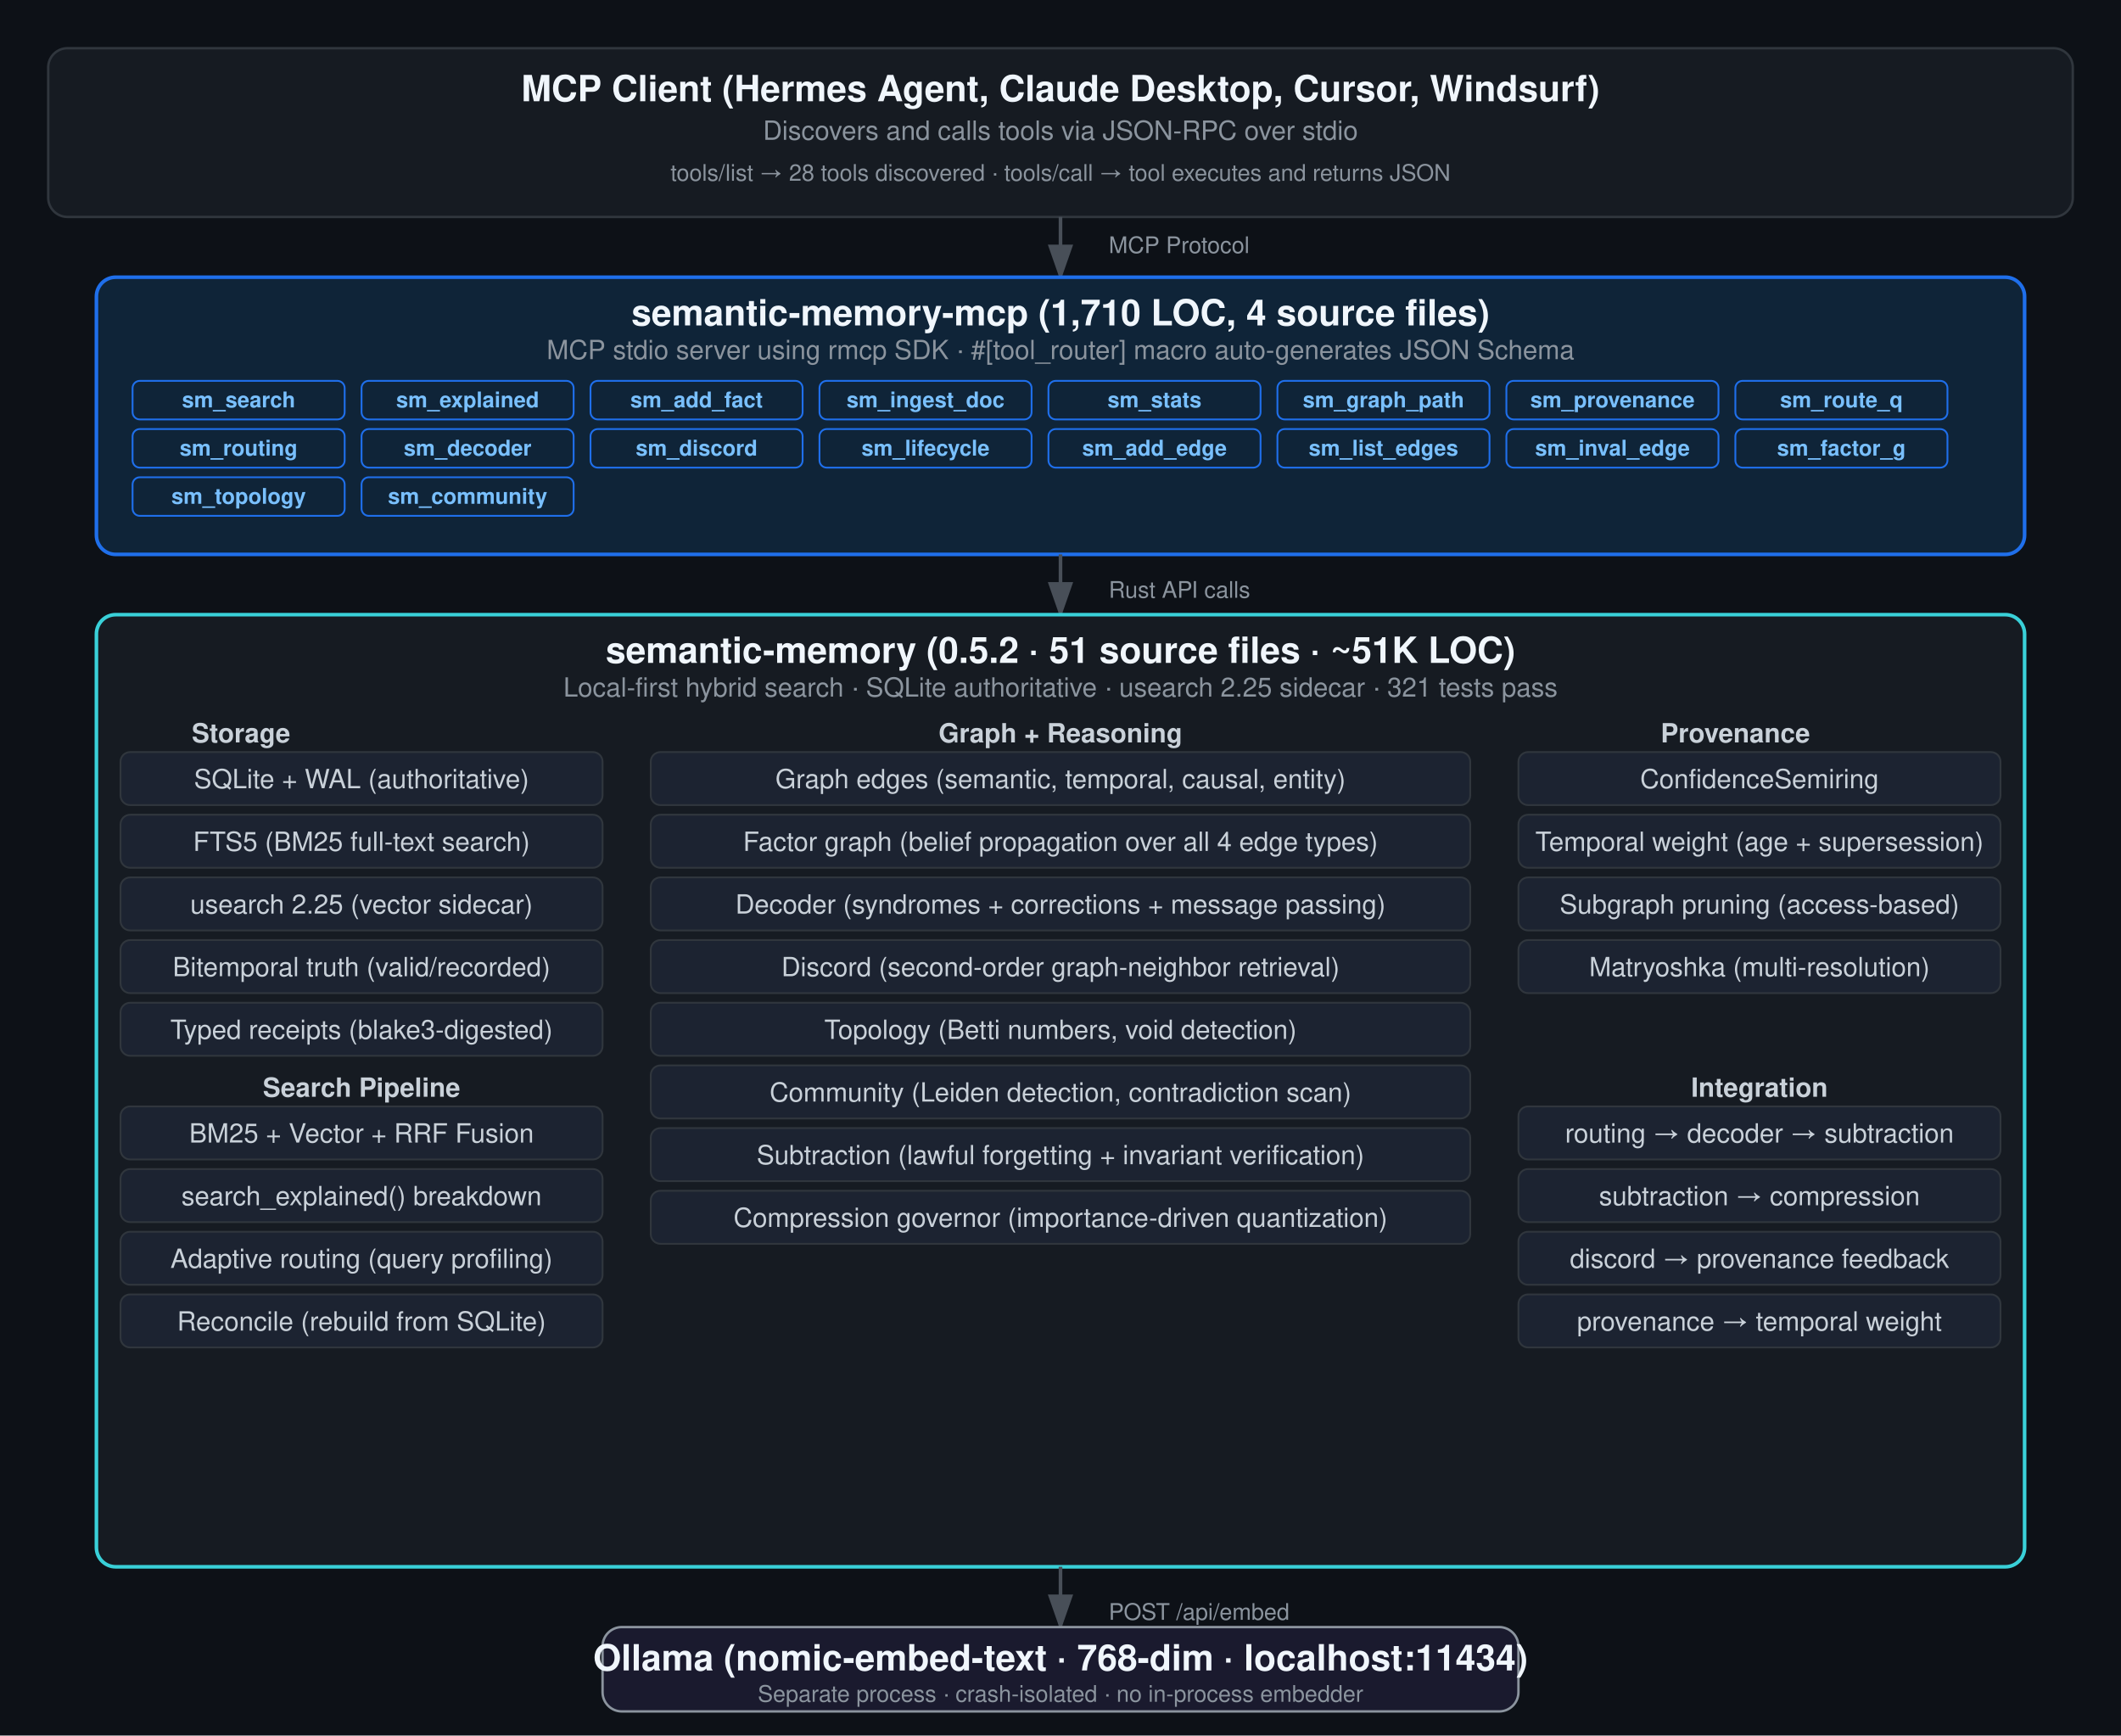
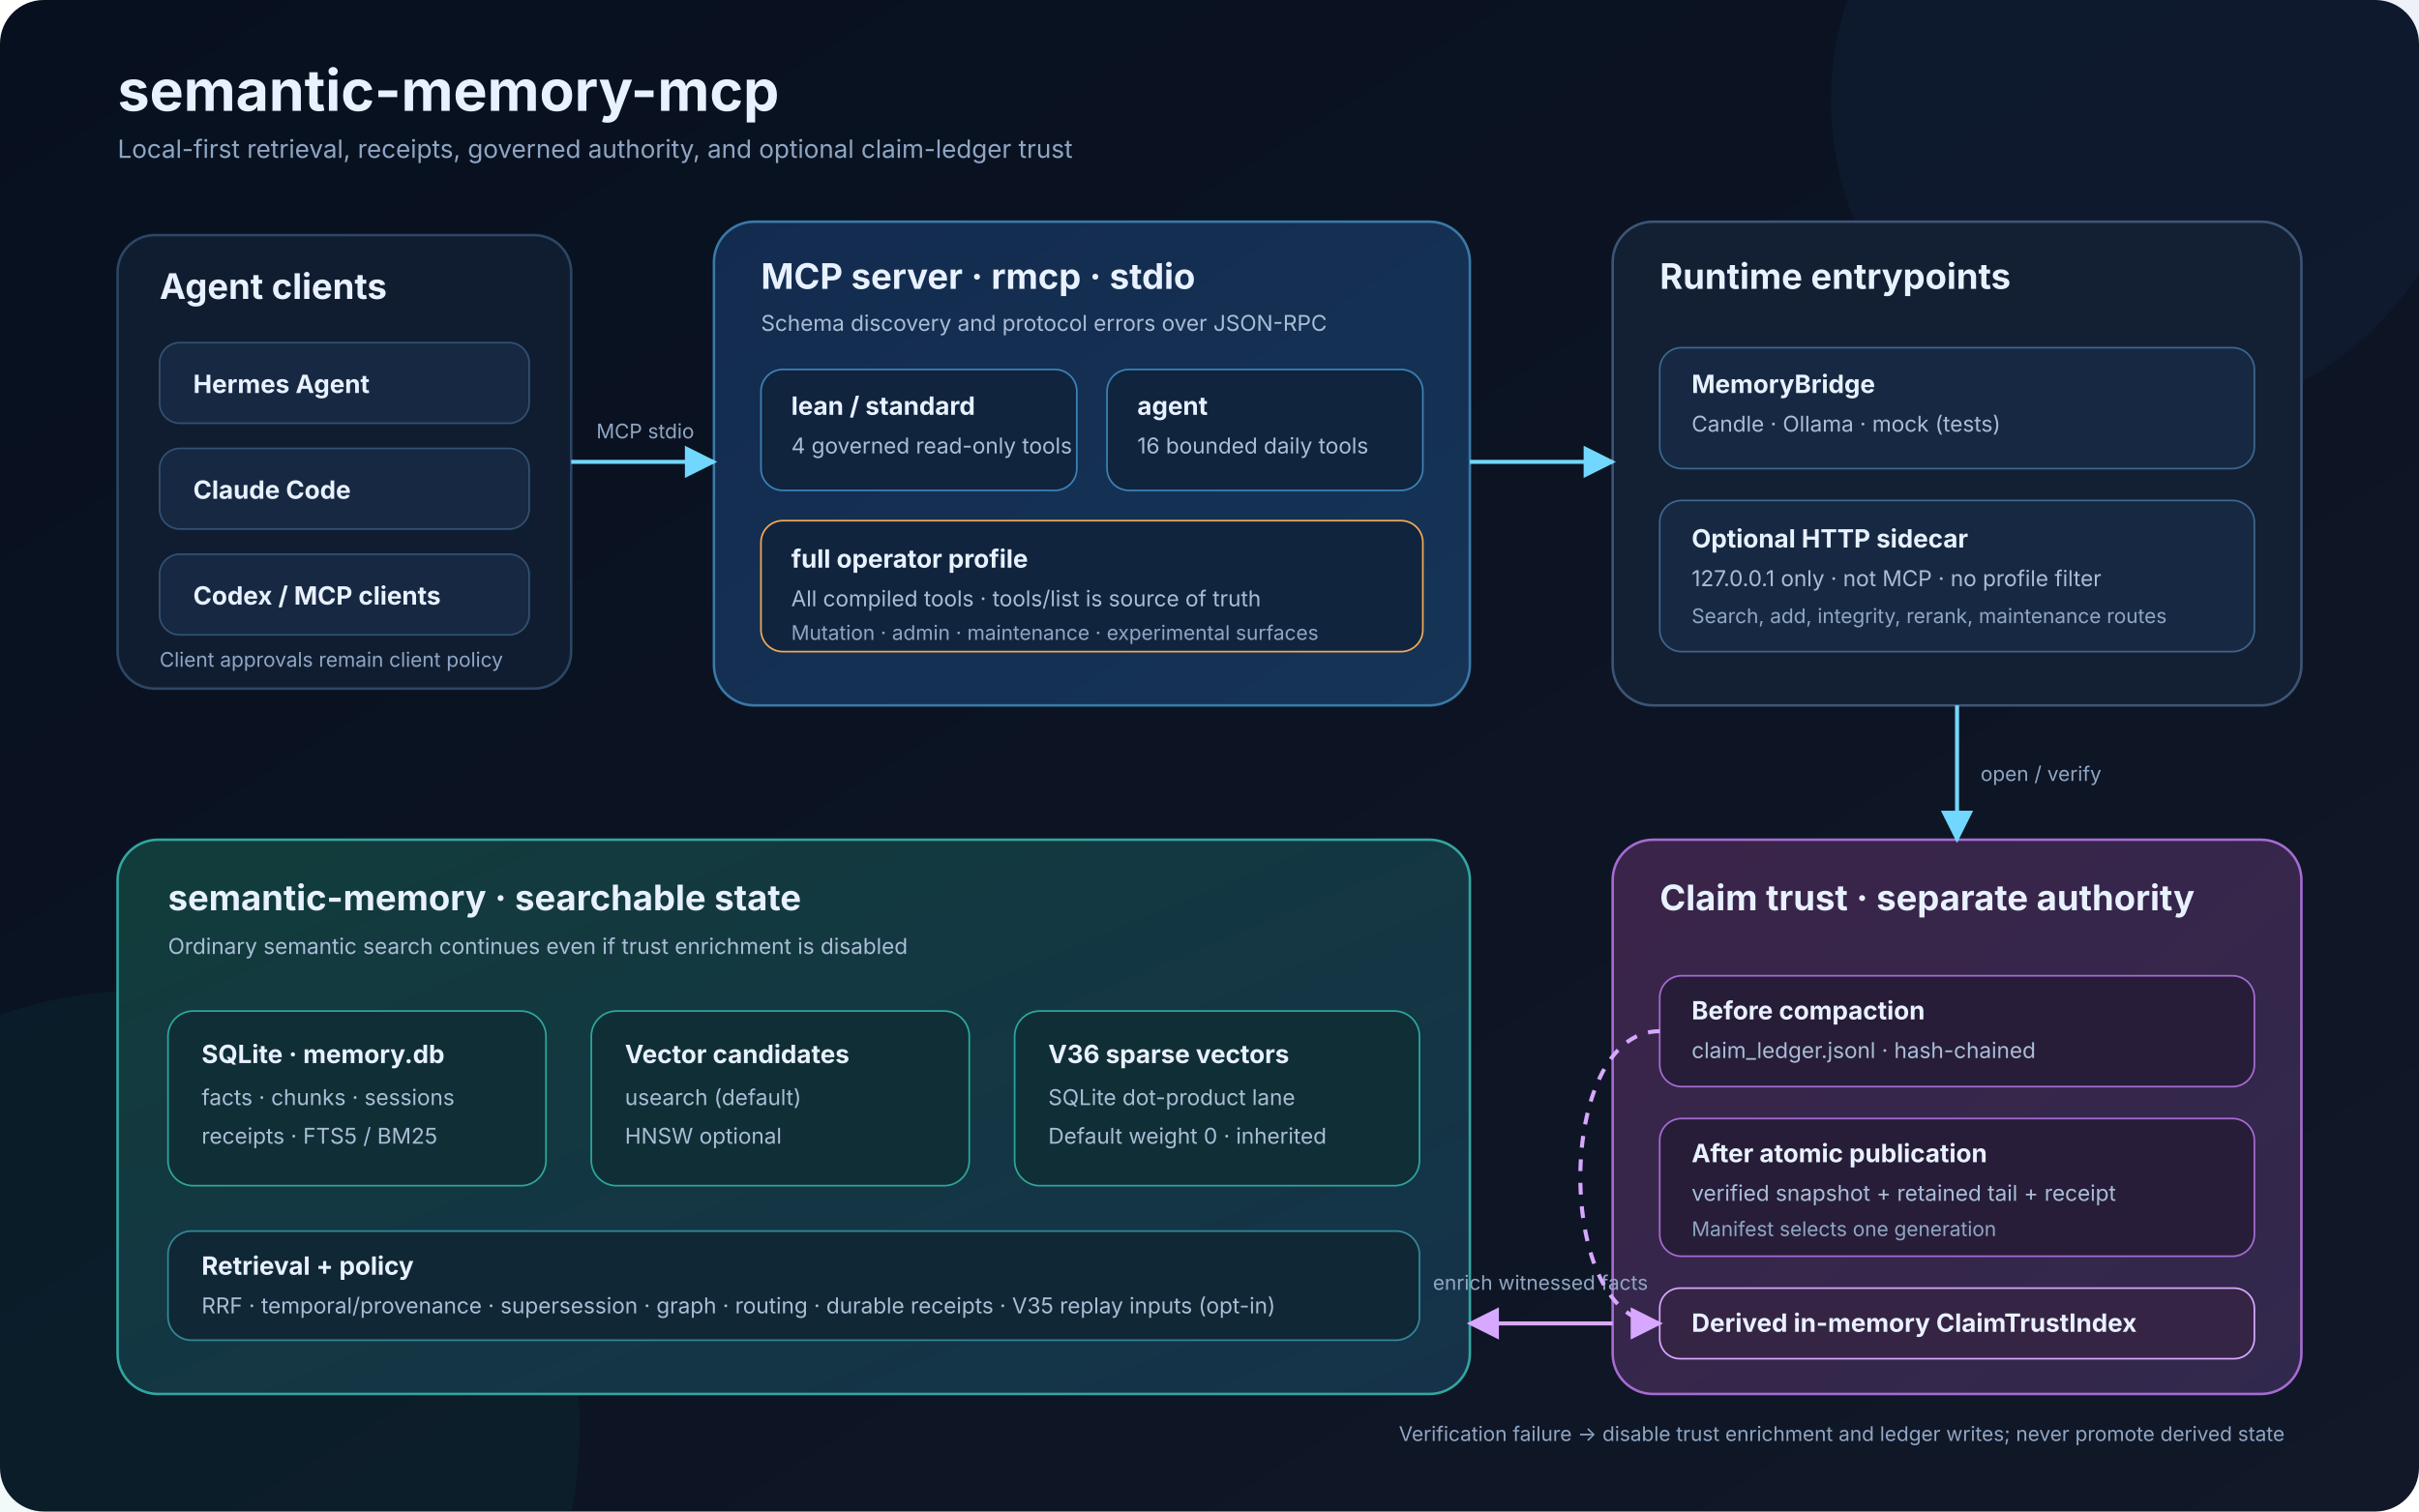
- <svg xmlns="http://www.w3.org/2000/svg" viewBox="0 0 880 720" font-family="-apple-system,BlinkMacSystemFont,'Segoe UI',Helvetica,Arial,sans-serif">
-   <style>
-     .bg { fill: #0d1117; }
-     .card { fill: #161b22; stroke: #30363d; stroke-width: 1; rx: 8; }
-     .card-mcp { fill: #0f2438; stroke: #1f6feb; stroke-width: 1.5; rx: 8; }
-     .card-lib { fill: #161b22; stroke: #39d0d8; stroke-width: 1.5; rx: 8; }
-     .card-embed { fill: #1a1a2e; stroke: #8b949e; stroke-width: 1; rx: 8; }
-     .module { fill: #1c2331; stroke: #30363d; stroke-width: 0.75; rx: 4; }
-     .tool { fill: #0f2438; stroke: #1f6feb; stroke-width: 0.75; rx: 3; }
-     .title { fill: #f0f6fc; font-weight: 700; font-size: 15px; }
-     .subtitle { fill: #8b949e; font-size: 11px; }
-     .label { fill: #c9d1d9; font-size: 11px; }
-     .label-sm { fill: #8b949e; font-size: 9.5px; }
-     .label-tool { fill: #79c0ff; font-size: 9px; font-weight: 600; }
-     .accent { fill: #39d0d8; }
-     .accent-blue { fill: #1f6feb; }
-     .arrow { stroke: #484f58; stroke-width: 1.5; fill: none; }
-     .arrow-label { fill: #8b949e; font-size: 9.5px; text-anchor: middle; }
-   </style>
-   <rect width="880" height="720" class="bg" />
-   <rect x="20" y="20" width="840" height="70" class="card" />
-   <text x="440" y="42" text-anchor="middle" class="title">MCP Client (Hermes Agent, Claude Desktop, Cursor, Windsurf)</text>
-   <text x="440" y="58" text-anchor="middle" class="subtitle">Discovers and calls tools via JSON-RPC over stdio</text>
-   <text x="440" y="75" text-anchor="middle" class="label-sm">tools/list → 28 tools discovered · tools/call → tool executes and returns JSON</text>
-   <path d="M 440 90 L 440 115" class="arrow" marker-end="url(#arrowhead)" />
-   <text x="460" y="105" class="label-sm">MCP Protocol</text>
-   <rect x="40" y="115" width="800" height="115" class="card-mcp" />
-   <text x="440" y="135" text-anchor="middle" class="title" fill="#79c0ff">semantic-memory-mcp (1,710 LOC, 4 source files)</text>
-   <text x="440" y="149" text-anchor="middle" class="subtitle">MCP stdio server using rmcp SDK · #[tool_router] macro auto-generates JSON Schema</text>
-   <g transform="translate(55, 158)">
-     <rect width="88" height="16" class="tool" />
-     <text x="44" y="11" text-anchor="middle" class="label-tool">sm_search</text>
-     <rect x="95" width="88" height="16" class="tool" />
-     <text x="139" y="11" text-anchor="middle" class="label-tool">sm_explained</text>
-     <rect x="190" width="88" height="16" class="tool" />
-     <text x="234" y="11" text-anchor="middle" class="label-tool">sm_add_fact</text>
-     <rect x="285" width="88" height="16" class="tool" />
-     <text x="329" y="11" text-anchor="middle" class="label-tool">sm_ingest_doc</text>
-     <rect x="380" width="88" height="16" class="tool" />
-     <text x="424" y="11" text-anchor="middle" class="label-tool">sm_stats</text>
-     <rect x="475" width="88" height="16" class="tool" />
-     <text x="519" y="11" text-anchor="middle" class="label-tool">sm_graph_path</text>
-     <rect x="570" width="88" height="16" class="tool" />
-     <text x="614" y="11" text-anchor="middle" class="label-tool">sm_provenance</text>
-     <rect x="665" width="88" height="16" class="tool" />
-     <text x="709" y="11" text-anchor="middle" class="label-tool">sm_route_q</text>
+ <svg xmlns="http://www.w3.org/2000/svg" width="1440" height="900" viewBox="0 0 1440 900" role="img" aria-labelledby="title desc">
+   <defs>
+     <linearGradient id="bg" x1="0" y1="0" x2="1" y2="1">
+       <stop stop-color="#07101f" />
+       <stop offset="1" stop-color="#111827" />
+     </linearGradient>
+     <linearGradient id="mcp" x1="0" y1="0" x2="1" y2="1">
+       <stop stop-color="#132b4f" />
+       <stop offset="1" stop-color="#153456" />
+     </linearGradient>
+     <linearGradient id="memory" x1="0" y1="0" x2="1" y2="1">
+       <stop stop-color="#123c3b" />
+       <stop offset="1" stop-color="#15324a" />
+     </linearGradient>
+     <linearGradient id="trust" x1="0" y1="0" x2="1" y2="1">
+       <stop stop-color="#3b2449" />
+       <stop offset="1" stop-color="#31294d" />
+     </linearGradient>
+     <filter id="shadow" x="-20%" y="-20%" width="140%" height="140%">
+       <feDropShadow dx="0" dy="8" stdDeviation="12" flood-color="#000" flood-opacity=".3" />
+     </filter>
+     <marker id="arrow" viewBox="0 0 10 10" refX="9" refY="5" markerWidth="8" markerHeight="8" orient="auto-start-reverse">
+       <path d="M0 0l10 5-10 5z" fill="#71d7ff" />
+     </marker>
+     <marker id="trustArrow" viewBox="0 0 10 10" refX="9" refY="5" markerWidth="8" markerHeight="8" orient="auto-start-reverse">
+       <path d="M0 0l10 5-10 5z" fill="#d7a8ff" />
+     </marker>
+     <style>
+       text{font-family:Inter,ui-sans-serif,system-ui,-apple-system,"Segoe UI",sans-serif;fill:#e8f1ff}.title{font-size:34px;font-weight:750}.subtitle{font-size:15px;fill:#8fa6c4}.h{font-size:21px;font-weight:700}.label{font-size:15px;font-weight:650}.small{font-size:13px;fill:#a9bdd7}.micro{font-size:12px;fill:#8fa6c4}.box{stroke-width:1.5}.flow{fill:none;stroke:#71d7ff;stroke-width:2.4;marker-end:url(#arrow)}.trustflow{fill:none;stroke:#d7a8ff;stroke-width:2.4;marker-end:url(#trustArrow)}.dash{stroke-dasharray:7 7}
+     </style>
+   </defs>
+   <rect width="1440" height="900" rx="26" fill="url(#bg)" />
+   <circle cx="1280" cy="60" r="190" fill="#2354a0" opacity=".08" />
+   <circle cx="85" cy="850" r="260" fill="#18a999" opacity=".06" />
+   <text x="70" y="66" class="title">semantic-memory-mcp</text>
+   <text x="70" y="94" class="subtitle">Local-first retrieval, receipts, governed authority, and optional claim-ledger trust</text>
+   <g>
+     <rect x="70" y="140" width="270" height="270" rx="22" fill="#101d31" stroke="#2d4665" class="box" />
+     <text x="95" y="178" class="h">Agent clients</text>
+     <g>
+       <rect x="95" y="204" width="220" height="48" rx="12" fill="#172842" stroke="#315172" />
+       <text x="115" y="234" class="label">Hermes Agent</text>
+     </g>
+     <g>
+       <rect x="95" y="267" width="220" height="48" rx="12" fill="#172842" stroke="#315172" />
+       <text x="115" y="297" class="label">Claude Code</text>
+     </g>
+     <g>
+       <rect x="95" y="330" width="220" height="48" rx="12" fill="#172842" stroke="#315172" />
+       <text x="115" y="360" class="label">Codex / MCP clients</text>
+     </g>
+     <text x="95" y="397" class="micro">Client approvals remain client policy</text>
+     <rect x="425" y="132" width="450" height="288" rx="24" fill="url(#mcp)" stroke="#3979a8" class="box" />
+     <text x="453" y="172" class="h">MCP server · rmcp · stdio</text>
+     <text x="453" y="197" class="small">Schema discovery and protocol errors over JSON-RPC</text>
+     <rect x="453" y="220" width="188" height="72" rx="13" fill="#10243e" stroke="#3b82b8" />
+     <text x="471" y="247" class="label">lean / standard</text>
+     <text x="471" y="270" class="small">4 governed read-only tools</text>
+     <rect x="659" y="220" width="188" height="72" rx="13" fill="#10243e" stroke="#3b82b8" />
+     <text x="677" y="247" class="label">agent</text>
+     <text x="677" y="270" class="small">16 bounded daily tools</text>
+     <rect x="453" y="310" width="394" height="78" rx="13" fill="#10243e" stroke="#f1a958" />
+     <text x="471" y="338" class="label">full operator profile</text>
+     <text x="471" y="361" class="small">All compiled tools · tools/list is source of truth</text>
+     <text x="471" y="381" class="micro">Mutation · admin · maintenance · experimental surfaces</text>
+     <rect x="960" y="132" width="410" height="288" rx="24" fill="#131f33" stroke="#3d5575" class="box" />
+     <text x="988" y="172" class="h">Runtime entrypoints</text>
+     <rect x="988" y="207" width="354" height="72" rx="13" fill="#172942" stroke="#3c678e" />
+     <text x="1007" y="234" class="label">MemoryBridge</text>
+     <text x="1007" y="257" class="small">Candle · Ollama · mock (tests)</text>
+     <rect x="988" y="298" width="354" height="90" rx="13" fill="#172942" stroke="#3c678e" />
+     <text x="1007" y="326" class="label">Optional HTTP sidecar</text>
+     <text x="1007" y="349" class="small">127.0.0.1 only · not MCP · no profile filter</text>
+     <text x="1007" y="371" class="micro">Search, add, integrity, rerank, maintenance routes</text>
  </g>
-   <g transform="translate(55, 178)">
-     <rect width="88" height="16" class="tool" />
-     <text x="44" y="11" text-anchor="middle" class="label-tool">sm_routing</text>
-     <rect x="95" width="88" height="16" class="tool" />
-     <text x="139" y="11" text-anchor="middle" class="label-tool">sm_decoder</text>
-     <rect x="190" width="88" height="16" class="tool" />
-     <text x="234" y="11" text-anchor="middle" class="label-tool">sm_discord</text>
-     <rect x="285" width="88" height="16" class="tool" />
-     <text x="329" y="11" text-anchor="middle" class="label-tool">sm_lifecycle</text>
-     <rect x="380" width="88" height="16" class="tool" />
-     <text x="424" y="11" text-anchor="middle" class="label-tool">sm_add_edge</text>
-     <rect x="475" width="88" height="16" class="tool" />
-     <text x="519" y="11" text-anchor="middle" class="label-tool">sm_list_edges</text>
-     <rect x="570" width="88" height="16" class="tool" />
-     <text x="614" y="11" text-anchor="middle" class="label-tool">sm_inval_edge</text>
-     <rect x="665" width="88" height="16" class="tool" />
-     <text x="709" y="11" text-anchor="middle" class="label-tool">sm_factor_g</text>
+   <path d="M340 275H425" class="flow" />
+   <text x="355" y="261" class="micro">MCP stdio</text>
+   <path d="M875 275H960" class="flow" />
+   <g>
+     <rect x="70" y="500" width="805" height="330" rx="24" fill="url(#memory)" stroke="#32a6a0" class="box" />
+     <text x="100" y="542" class="h">semantic-memory · searchable state</text>
+     <text x="100" y="568" class="small">Ordinary semantic search continues even if trust enrichment is disabled</text>
+     <rect x="100" y="602" width="225" height="104" rx="15" fill="#102e35" stroke="#2ba79e" />
+     <text x="120" y="633" class="label">SQLite · memory.db</text>
+     <text x="120" y="658" class="small">facts · chunks · sessions</text>
+     <text x="120" y="681" class="small">receipts · FTS5 / BM25</text>
+     <rect x="352" y="602" width="225" height="104" rx="15" fill="#102e35" stroke="#2ba79e" />
+     <text x="372" y="633" class="label">Vector candidates</text>
+     <text x="372" y="658" class="small">usearch (default)</text>
+     <text x="372" y="681" class="small">HNSW optional</text>
+     <rect x="604" y="602" width="241" height="104" rx="15" fill="#102e35" stroke="#2ba79e" />
+     <text x="624" y="633" class="label">V36 sparse vectors</text>
+     <text x="624" y="658" class="small">SQLite dot-product lane</text>
+     <text x="624" y="681" class="small">Default weight 0 · inherited</text>
+     <rect x="100" y="733" width="745" height="65" rx="14" fill="#102735" stroke="#34879a" />
+     <text x="120" y="759" class="label">Retrieval + policy</text>
+     <text x="120" y="782" class="small">RRF · temporal/provenance · supersession · graph · routing · durable receipts · V35 replay inputs (opt-in)</text>
+     <rect x="960" y="500" width="410" height="330" rx="24" fill="url(#trust)" stroke="#a66bd3" class="box" />
+     <text x="988" y="542" class="h">Claim trust · separate authority</text>
+     <rect x="988" y="581" width="354" height="66" rx="13" fill="#271d38" stroke="#a66bd3" />
+     <text x="1007" y="607" class="label">Before compaction</text>
+     <text x="1007" y="630" class="small">claim_ledger.jsonl · hash-chained</text>
+     <rect x="988" y="666" width="354" height="82" rx="13" fill="#271d38" stroke="#a66bd3" />
+     <text x="1007" y="692" class="label">After atomic publication</text>
+     <text x="1007" y="715" class="small">verified snapshot + retained tail + receipt</text>
+     <text x="1007" y="736" class="micro">Manifest selects one generation</text>
+     <rect x="988" y="767" width="354" height="42" rx="12" fill="#352443" stroke="#d7a8ff" />
+     <text x="1007" y="793" class="label">Derived in-memory ClaimTrustIndex</text>
  </g>
-   <g transform="translate(55, 198)">
-     <rect width="88" height="16" class="tool" />
-     <text x="44" y="11" text-anchor="middle" class="label-tool">sm_topology</text>
-     <rect x="95" width="88" height="16" class="tool" />
-     <text x="139" y="11" text-anchor="middle" class="label-tool">sm_community</text>
-   </g>
-   <path d="M 440 230 L 440 255" class="arrow" marker-end="url(#arrowhead)" />
-   <text x="460" y="248" class="label-sm">Rust API calls</text>
-   <rect x="40" y="255" width="800" height="395" class="card-lib" />
-   <text x="440" y="275" text-anchor="middle" class="title" fill="#39d0d8">semantic-memory (0.5.2 · 51 source files · ~51K LOC)</text>
-   <text x="440" y="289" text-anchor="middle" class="subtitle">Local-first hybrid search · SQLite authoritative · usearch 2.25 sidecar · 321 tests pass</text>
-   <text x="100" y="308" text-anchor="middle" class="label" font-weight="700">Storage</text>
-   <rect x="50" y="312" width="200" height="22" class="module" />
-   <text x="150" y="327" text-anchor="middle" class="label">SQLite + WAL (authoritative)</text>
-   <rect x="50" y="338" width="200" height="22" class="module" />
-   <text x="150" y="353" text-anchor="middle" class="label">FTS5 (BM25 full-text search)</text>
-   <rect x="50" y="364" width="200" height="22" class="module" />
-   <text x="150" y="379" text-anchor="middle" class="label">usearch 2.25 (vector sidecar)</text>
-   <rect x="50" y="390" width="200" height="22" class="module" />
-   <text x="150" y="405" text-anchor="middle" class="label">Bitemporal truth (valid/recorded)</text>
-   <rect x="50" y="416" width="200" height="22" class="module" />
-   <text x="150" y="431" text-anchor="middle" class="label">Typed receipts (blake3-digested)</text>
-   <text x="150" y="455" text-anchor="middle" class="label" font-weight="700">Search Pipeline</text>
-   <rect x="50" y="459" width="200" height="22" class="module" />
-   <text x="150" y="474" text-anchor="middle" class="label">BM25 + Vector + RRF Fusion</text>
-   <rect x="50" y="485" width="200" height="22" class="module" />
-   <text x="150" y="500" text-anchor="middle" class="label">search_explained() breakdown</text>
-   <rect x="50" y="511" width="200" height="22" class="module" />
-   <text x="150" y="526" text-anchor="middle" class="label">Adaptive routing (query profiling)</text>
-   <rect x="50" y="537" width="200" height="22" class="module" />
-   <text x="150" y="552" text-anchor="middle" class="label">Reconcile (rebuild from SQLite)</text>
-   <text x="440" y="308" text-anchor="middle" class="label" font-weight="700">Graph + Reasoning</text>
-   <rect x="270" y="312" width="340" height="22" class="module" />
-   <text x="440" y="327" text-anchor="middle" class="label">Graph edges (semantic, temporal, causal, entity)</text>
-   <rect x="270" y="338" width="340" height="22" class="module" />
-   <text x="440" y="353" text-anchor="middle" class="label">Factor graph (belief propagation over all 4 edge types)</text>
-   <rect x="270" y="364" width="340" height="22" class="module" />
-   <text x="440" y="379" text-anchor="middle" class="label">Decoder (syndromes + corrections + message passing)</text>
-   <rect x="270" y="390" width="340" height="22" class="module" />
-   <text x="440" y="405" text-anchor="middle" class="label">Discord (second-order graph-neighbor retrieval)</text>
-   <rect x="270" y="416" width="340" height="22" class="module" />
-   <text x="440" y="431" text-anchor="middle" class="label">Topology (Betti numbers, void detection)</text>
-   <rect x="270" y="442" width="340" height="22" class="module" />
-   <text x="440" y="457" text-anchor="middle" class="label">Community (Leiden detection, contradiction scan)</text>
-   <rect x="270" y="468" width="340" height="22" class="module" />
-   <text x="440" y="483" text-anchor="middle" class="label">Subtraction (lawful forgetting + invariant verification)</text>
-   <rect x="270" y="494" width="340" height="22" class="module" />
-   <text x="440" y="509" text-anchor="middle" class="label">Compression governor (importance-driven quantization)</text>
-   <text x="720" y="308" text-anchor="middle" class="label" font-weight="700">Provenance</text>
-   <rect x="630" y="312" width="200" height="22" class="module" />
-   <text x="730" y="327" text-anchor="middle" class="label">ConfidenceSemiring</text>
-   <rect x="630" y="338" width="200" height="22" class="module" />
-   <text x="730" y="353" text-anchor="middle" class="label">Temporal weight (age + supersession)</text>
-   <rect x="630" y="364" width="200" height="22" class="module" />
-   <text x="730" y="379" text-anchor="middle" class="label">Subgraph pruning (access-based)</text>
-   <rect x="630" y="390" width="200" height="22" class="module" />
-   <text x="730" y="405" text-anchor="middle" class="label">Matryoshka (multi-resolution)</text>
-   <text x="730" y="455" text-anchor="middle" class="label" font-weight="700">Integration</text>
-   <rect x="630" y="459" width="200" height="22" class="module" />
-   <text x="730" y="474" text-anchor="middle" class="label">routing → decoder → subtraction</text>
-   <rect x="630" y="485" width="200" height="22" class="module" />
-   <text x="730" y="500" text-anchor="middle" class="label">subtraction → compression</text>
-   <rect x="630" y="511" width="200" height="22" class="module" />
-   <text x="730" y="526" text-anchor="middle" class="label">discord → provenance feedback</text>
-   <rect x="630" y="537" width="200" height="22" class="module" />
-   <text x="730" y="552" text-anchor="middle" class="label">provenance → temporal weight</text>
-   <path d="M 440 650 L 440 675" class="arrow" marker-end="url(#arrowhead)" />
-   <text x="460" y="672" class="label-sm">POST /api/embed</text>
-   <rect x="250" y="675" width="380" height="35" class="card-embed" />
-   <text x="440" y="693" text-anchor="middle" class="title" font-size="13px">Ollama (nomic-embed-text · 768-dim · localhost:11434)</text>
-   <text x="440" y="706" text-anchor="middle" class="label-sm">Separate process · crash-isolated · no in-process embedder</text>
-   <defs>
-     <marker id="arrowhead" markerWidth="10" markerHeight="7" refX="9" refY="3.5" orient="auto">
-       <polygon points="0 0, 10 3.5, 0 7" fill="#484f58" />
-     </marker>
-   </defs>
+   <path d="M1165 420V500" class="flow" />
+   <text x="1179" y="465" class="micro">open / verify</text>
+   <path d="M960 788H875" class="trustflow" />
+   <text x="917" y="768" text-anchor="middle" class="micro">enrich witnessed facts</text>
+   <path d="M988 614C925 614 925 788 988 788" class="trustflow dash" />
+   <text x="1360" y="858" text-anchor="end" class="micro">Verification failure → disable trust enrichment and ledger writes; never promote derived state</text>
</svg>
